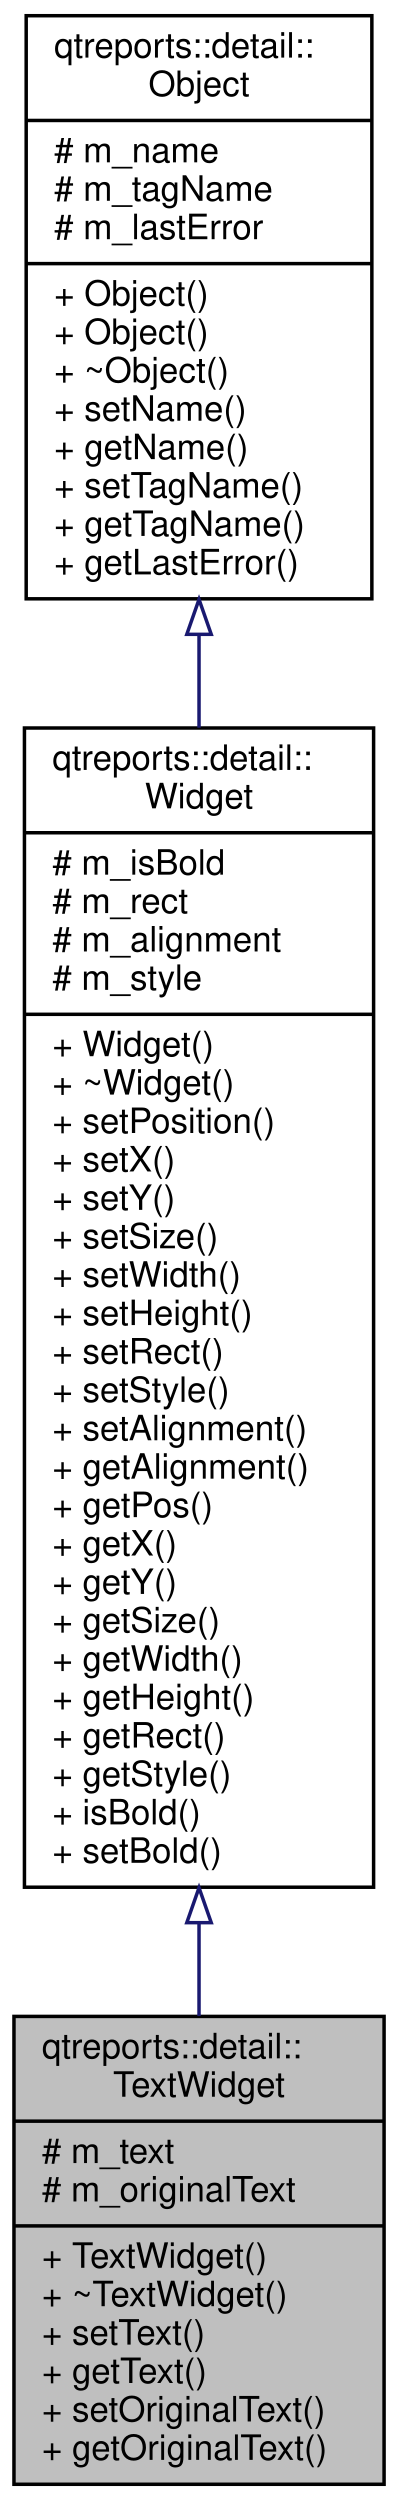
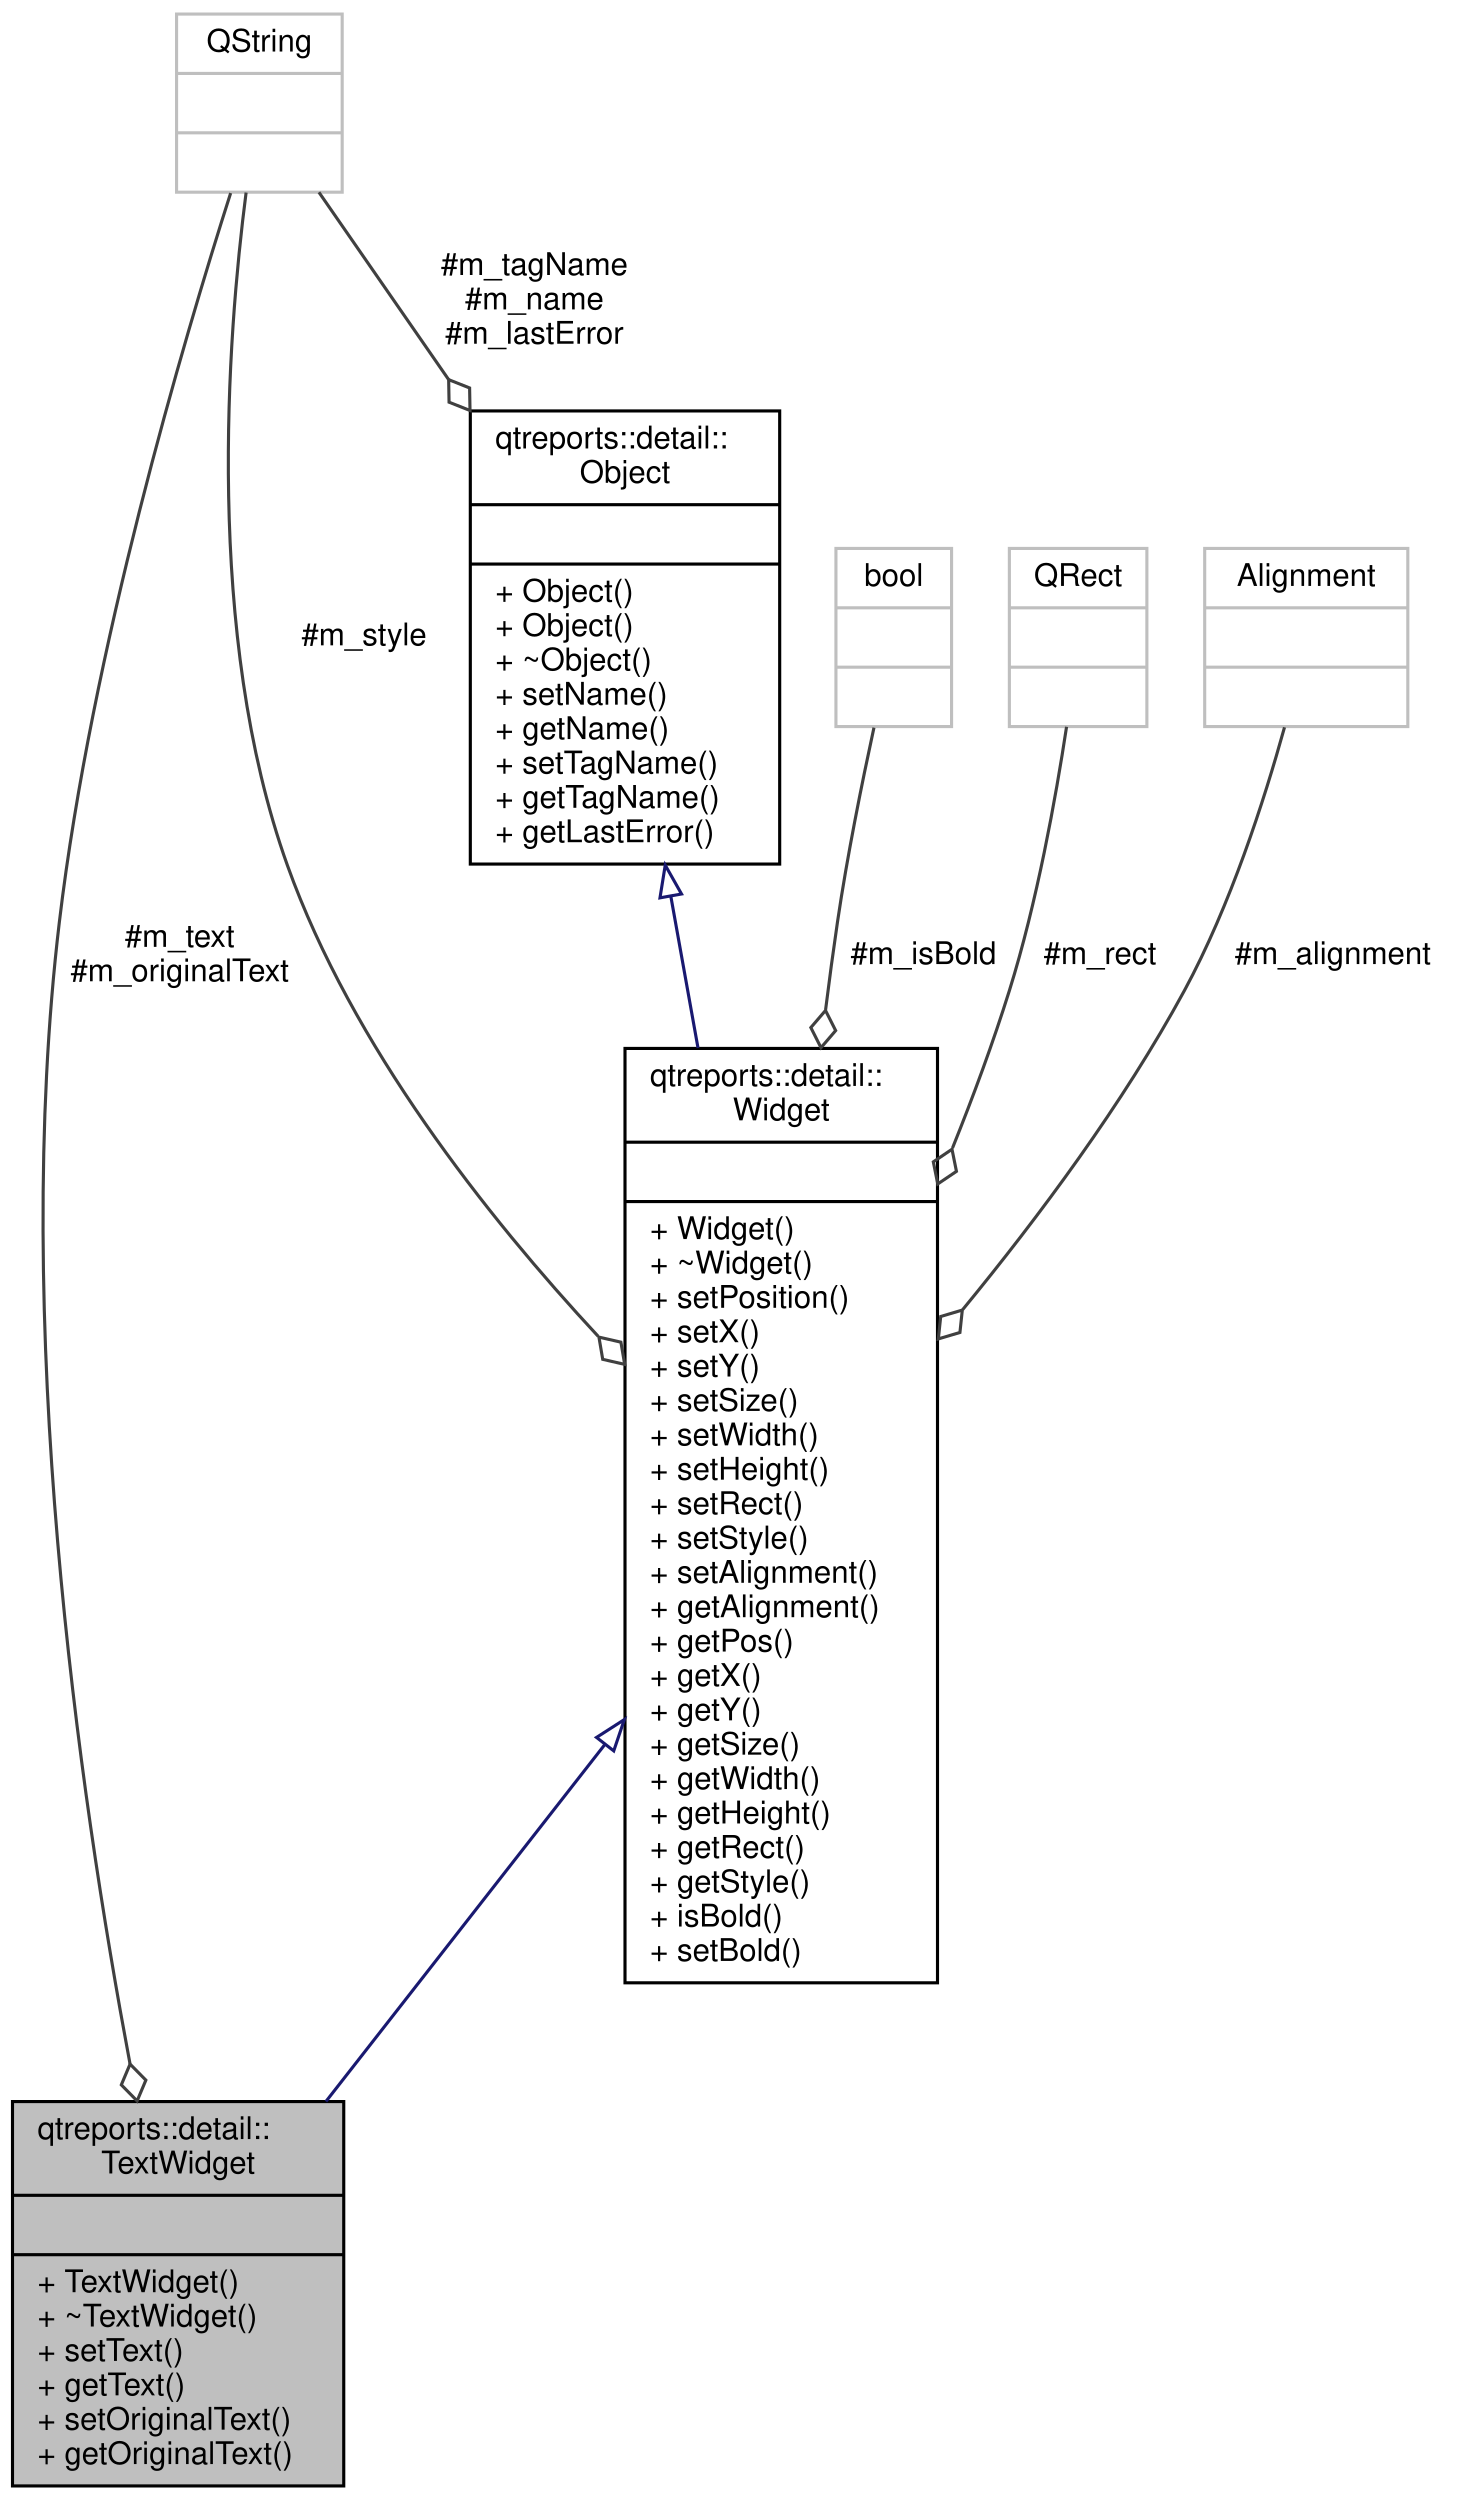
- <svg xmlns="http://www.w3.org/2000/svg" xmlns:xlink="http://www.w3.org/1999/xlink" width="114pt" height="716pt" viewBox="0.00 0.00 114.00 716.00">
-   <g id="graph0" class="graph" transform="scale(1 1) rotate(0) translate(4 712)">
+ <svg xmlns="http://www.w3.org/2000/svg" xmlns:xlink="http://www.w3.org/1999/xlink" width="468pt" height="800pt" viewBox="0.00 0.00 468.00 800.00">
+   <g id="graph0" class="graph" transform="scale(1 1) rotate(0) translate(4 796)">
    <g id="node1" class="node">
-       <polygon fill="#bfbfbf" stroke="black" points="-7.10543e-15,-0.5 -7.10543e-15,-134.5 106,-134.5 106,-0.5 -7.10543e-15,-0.5" />
-       <text text-anchor="start" x="8" y="-122.5" font-family="Helvetica,sans-Serif" font-size="10.00">qtreports::detail::</text>
-       <text text-anchor="middle" x="53" y="-111.5" font-family="Helvetica,sans-Serif" font-size="10.00">TextWidget</text>
-       <polyline fill="none" stroke="black" points="-7.10543e-15,-104.5 106,-104.5 " />
-       <text text-anchor="start" x="8" y="-92.5" font-family="Helvetica,sans-Serif" font-size="10.00"># m_text</text>
-       <text text-anchor="start" x="8" y="-81.5" font-family="Helvetica,sans-Serif" font-size="10.00"># m_originalText</text>
-       <polyline fill="none" stroke="black" points="-7.10543e-15,-74.5 106,-74.5 " />
+       <polygon fill="#bfbfbf" stroke="black" points="0,-0.5 0,-123.5 106,-123.5 106,-0.5 0,-0.5" />
+       <text text-anchor="start" x="8" y="-111.5" font-family="Helvetica,sans-Serif" font-size="10.00">qtreports::detail::</text>
+       <text text-anchor="middle" x="53" y="-100.5" font-family="Helvetica,sans-Serif" font-size="10.00">TextWidget</text>
+       <polyline fill="none" stroke="black" points="0,-93.5 106,-93.5 " />
+       <text text-anchor="middle" x="53" y="-81.5" font-family="Helvetica,sans-Serif" font-size="10.00"> </text>
+       <polyline fill="none" stroke="black" points="0,-74.5 106,-74.5 " />
      <text text-anchor="start" x="8" y="-62.5" font-family="Helvetica,sans-Serif" font-size="10.00">+ TextWidget()</text>
      <text text-anchor="start" x="8" y="-51.5" font-family="Helvetica,sans-Serif" font-size="10.00">+ ~TextWidget()</text>
      <text text-anchor="start" x="8" y="-40.5" font-family="Helvetica,sans-Serif" font-size="10.00">+ setText()</text>
      <text text-anchor="start" x="8" y="-29.5" font-family="Helvetica,sans-Serif" font-size="10.00">+ getText()</text>
      <text text-anchor="start" x="8" y="-18.5" font-family="Helvetica,sans-Serif" font-size="10.00">+ setOriginalText()</text>
      <text text-anchor="start" x="8" y="-7.5" font-family="Helvetica,sans-Serif" font-size="10.00">+ getOriginalText()</text>
    </g>
    <g id="node2" class="node">
      <g id="a_node2">
        <a xlink:href="classqtreports_1_1detail_1_1_widget.html" target="_top" xlink:title="Базовый класс для тэгов, которые подлежат отображению ">
-           <polygon fill="none" stroke="black" points="3,-171.5 3,-503.5 103,-503.5 103,-171.5 3,-171.5" />
-           <text text-anchor="start" x="11" y="-491.5" font-family="Helvetica,sans-Serif" font-size="10.00">qtreports::detail::</text>
-           <text text-anchor="middle" x="53" y="-480.5" font-family="Helvetica,sans-Serif" font-size="10.00">Widget</text>
-           <polyline fill="none" stroke="black" points="3,-473.5 103,-473.5 " />
-           <text text-anchor="start" x="11" y="-461.5" font-family="Helvetica,sans-Serif" font-size="10.00"># m_isBold</text>
-           <text text-anchor="start" x="11" y="-450.5" font-family="Helvetica,sans-Serif" font-size="10.00"># m_rect</text>
-           <text text-anchor="start" x="11" y="-439.5" font-family="Helvetica,sans-Serif" font-size="10.00"># m_alignment</text>
-           <text text-anchor="start" x="11" y="-428.5" font-family="Helvetica,sans-Serif" font-size="10.00"># m_style</text>
-           <polyline fill="none" stroke="black" points="3,-421.5 103,-421.5 " />
-           <text text-anchor="start" x="11" y="-409.5" font-family="Helvetica,sans-Serif" font-size="10.00">+ Widget()</text>
-           <text text-anchor="start" x="11" y="-398.5" font-family="Helvetica,sans-Serif" font-size="10.00">+ ~Widget()</text>
-           <text text-anchor="start" x="11" y="-387.5" font-family="Helvetica,sans-Serif" font-size="10.00">+ setPosition()</text>
-           <text text-anchor="start" x="11" y="-376.5" font-family="Helvetica,sans-Serif" font-size="10.00">+ setX()</text>
-           <text text-anchor="start" x="11" y="-365.5" font-family="Helvetica,sans-Serif" font-size="10.00">+ setY()</text>
-           <text text-anchor="start" x="11" y="-354.5" font-family="Helvetica,sans-Serif" font-size="10.00">+ setSize()</text>
-           <text text-anchor="start" x="11" y="-343.5" font-family="Helvetica,sans-Serif" font-size="10.00">+ setWidth()</text>
-           <text text-anchor="start" x="11" y="-332.5" font-family="Helvetica,sans-Serif" font-size="10.00">+ setHeight()</text>
-           <text text-anchor="start" x="11" y="-321.5" font-family="Helvetica,sans-Serif" font-size="10.00">+ setRect()</text>
-           <text text-anchor="start" x="11" y="-310.5" font-family="Helvetica,sans-Serif" font-size="10.00">+ setStyle()</text>
-           <text text-anchor="start" x="11" y="-299.5" font-family="Helvetica,sans-Serif" font-size="10.00">+ setAlignment()</text>
-           <text text-anchor="start" x="11" y="-288.5" font-family="Helvetica,sans-Serif" font-size="10.00">+ getAlignment()</text>
-           <text text-anchor="start" x="11" y="-277.5" font-family="Helvetica,sans-Serif" font-size="10.00">+ getPos()</text>
-           <text text-anchor="start" x="11" y="-266.5" font-family="Helvetica,sans-Serif" font-size="10.00">+ getX()</text>
-           <text text-anchor="start" x="11" y="-255.5" font-family="Helvetica,sans-Serif" font-size="10.00">+ getY()</text>
-           <text text-anchor="start" x="11" y="-244.5" font-family="Helvetica,sans-Serif" font-size="10.00">+ getSize()</text>
-           <text text-anchor="start" x="11" y="-233.5" font-family="Helvetica,sans-Serif" font-size="10.00">+ getWidth()</text>
-           <text text-anchor="start" x="11" y="-222.5" font-family="Helvetica,sans-Serif" font-size="10.00">+ getHeight()</text>
-           <text text-anchor="start" x="11" y="-211.5" font-family="Helvetica,sans-Serif" font-size="10.00">+ getRect()</text>
-           <text text-anchor="start" x="11" y="-200.5" font-family="Helvetica,sans-Serif" font-size="10.00">+ getStyle()</text>
-           <text text-anchor="start" x="11" y="-189.5" font-family="Helvetica,sans-Serif" font-size="10.00">+ isBold()</text>
-           <text text-anchor="start" x="11" y="-178.5" font-family="Helvetica,sans-Serif" font-size="10.00">+ setBold()</text>
+           <polygon fill="none" stroke="black" points="196,-161.5 196,-460.5 296,-460.5 296,-161.5 196,-161.5" />
+           <text text-anchor="start" x="204" y="-448.5" font-family="Helvetica,sans-Serif" font-size="10.00">qtreports::detail::</text>
+           <text text-anchor="middle" x="246" y="-437.5" font-family="Helvetica,sans-Serif" font-size="10.00">Widget</text>
+           <polyline fill="none" stroke="black" points="196,-430.5 296,-430.5 " />
+           <text text-anchor="middle" x="246" y="-418.5" font-family="Helvetica,sans-Serif" font-size="10.00"> </text>
+           <polyline fill="none" stroke="black" points="196,-411.5 296,-411.5 " />
+           <text text-anchor="start" x="204" y="-399.5" font-family="Helvetica,sans-Serif" font-size="10.00">+ Widget()</text>
+           <text text-anchor="start" x="204" y="-388.5" font-family="Helvetica,sans-Serif" font-size="10.00">+ ~Widget()</text>
+           <text text-anchor="start" x="204" y="-377.5" font-family="Helvetica,sans-Serif" font-size="10.00">+ setPosition()</text>
+           <text text-anchor="start" x="204" y="-366.5" font-family="Helvetica,sans-Serif" font-size="10.00">+ setX()</text>
+           <text text-anchor="start" x="204" y="-355.5" font-family="Helvetica,sans-Serif" font-size="10.00">+ setY()</text>
+           <text text-anchor="start" x="204" y="-344.5" font-family="Helvetica,sans-Serif" font-size="10.00">+ setSize()</text>
+           <text text-anchor="start" x="204" y="-333.5" font-family="Helvetica,sans-Serif" font-size="10.00">+ setWidth()</text>
+           <text text-anchor="start" x="204" y="-322.5" font-family="Helvetica,sans-Serif" font-size="10.00">+ setHeight()</text>
+           <text text-anchor="start" x="204" y="-311.5" font-family="Helvetica,sans-Serif" font-size="10.00">+ setRect()</text>
+           <text text-anchor="start" x="204" y="-300.5" font-family="Helvetica,sans-Serif" font-size="10.00">+ setStyle()</text>
+           <text text-anchor="start" x="204" y="-289.5" font-family="Helvetica,sans-Serif" font-size="10.00">+ setAlignment()</text>
+           <text text-anchor="start" x="204" y="-278.5" font-family="Helvetica,sans-Serif" font-size="10.00">+ getAlignment()</text>
+           <text text-anchor="start" x="204" y="-267.5" font-family="Helvetica,sans-Serif" font-size="10.00">+ getPos()</text>
+           <text text-anchor="start" x="204" y="-256.5" font-family="Helvetica,sans-Serif" font-size="10.00">+ getX()</text>
+           <text text-anchor="start" x="204" y="-245.5" font-family="Helvetica,sans-Serif" font-size="10.00">+ getY()</text>
+           <text text-anchor="start" x="204" y="-234.5" font-family="Helvetica,sans-Serif" font-size="10.00">+ getSize()</text>
+           <text text-anchor="start" x="204" y="-223.5" font-family="Helvetica,sans-Serif" font-size="10.00">+ getWidth()</text>
+           <text text-anchor="start" x="204" y="-212.5" font-family="Helvetica,sans-Serif" font-size="10.00">+ getHeight()</text>
+           <text text-anchor="start" x="204" y="-201.5" font-family="Helvetica,sans-Serif" font-size="10.00">+ getRect()</text>
+           <text text-anchor="start" x="204" y="-190.5" font-family="Helvetica,sans-Serif" font-size="10.00">+ getStyle()</text>
+           <text text-anchor="start" x="204" y="-179.5" font-family="Helvetica,sans-Serif" font-size="10.00">+ isBold()</text>
+           <text text-anchor="start" x="204" y="-168.5" font-family="Helvetica,sans-Serif" font-size="10.00">+ setBold()</text>
        </a>
      </g>
    </g>
    <g id="edge1" class="edge">
-       <path fill="none" stroke="midnightblue" d="M53,-161.229C53,-151.999 53,-143.059 53,-134.607" />
-       <polygon fill="none" stroke="midnightblue" points="49.5,-161.349 53,-171.349 56.5,-161.349 49.5,-161.349" />
+       <path fill="none" stroke="midnightblue" d="M189.469,-237.652C161.14,-201.397 127.229,-157.998 100.298,-123.532" />
+       <polygon fill="none" stroke="midnightblue" points="186.88,-240.024 195.795,-245.748 192.396,-235.714 186.88,-240.024" />
    </g>
    <g id="node3" class="node">
      <g id="a_node3">
        <a xlink:href="classqtreports_1_1detail_1_1_object.html" target="_top" xlink:title="Базовый класс для любого тэга ">
-           <polygon fill="none" stroke="black" points="3.5,-540.5 3.5,-707.5 102.5,-707.5 102.5,-540.5 3.5,-540.5" />
-           <text text-anchor="start" x="11.5" y="-695.5" font-family="Helvetica,sans-Serif" font-size="10.00">qtreports::detail::</text>
-           <text text-anchor="middle" x="53" y="-684.5" font-family="Helvetica,sans-Serif" font-size="10.00">Object</text>
-           <polyline fill="none" stroke="black" points="3.5,-677.5 102.5,-677.5 " />
-           <text text-anchor="start" x="11.5" y="-665.5" font-family="Helvetica,sans-Serif" font-size="10.00"># m_name</text>
-           <text text-anchor="start" x="11.5" y="-654.5" font-family="Helvetica,sans-Serif" font-size="10.00"># m_tagName</text>
-           <text text-anchor="start" x="11.5" y="-643.5" font-family="Helvetica,sans-Serif" font-size="10.00"># m_lastError</text>
-           <polyline fill="none" stroke="black" points="3.5,-636.5 102.5,-636.5 " />
-           <text text-anchor="start" x="11.5" y="-624.5" font-family="Helvetica,sans-Serif" font-size="10.00">+ Object()</text>
-           <text text-anchor="start" x="11.5" y="-613.5" font-family="Helvetica,sans-Serif" font-size="10.00">+ Object()</text>
-           <text text-anchor="start" x="11.5" y="-602.5" font-family="Helvetica,sans-Serif" font-size="10.00">+ ~Object()</text>
-           <text text-anchor="start" x="11.5" y="-591.5" font-family="Helvetica,sans-Serif" font-size="10.00">+ setName()</text>
-           <text text-anchor="start" x="11.5" y="-580.5" font-family="Helvetica,sans-Serif" font-size="10.00">+ getName()</text>
-           <text text-anchor="start" x="11.5" y="-569.5" font-family="Helvetica,sans-Serif" font-size="10.00">+ setTagName()</text>
-           <text text-anchor="start" x="11.5" y="-558.5" font-family="Helvetica,sans-Serif" font-size="10.00">+ getTagName()</text>
-           <text text-anchor="start" x="11.5" y="-547.5" font-family="Helvetica,sans-Serif" font-size="10.00">+ getLastError()</text>
+           <polygon fill="none" stroke="black" points="146.5,-519.5 146.5,-664.5 245.5,-664.5 245.5,-519.5 146.5,-519.5" />
+           <text text-anchor="start" x="154.5" y="-652.5" font-family="Helvetica,sans-Serif" font-size="10.00">qtreports::detail::</text>
+           <text text-anchor="middle" x="196" y="-641.5" font-family="Helvetica,sans-Serif" font-size="10.00">Object</text>
+           <polyline fill="none" stroke="black" points="146.5,-634.5 245.5,-634.5 " />
+           <text text-anchor="middle" x="196" y="-622.5" font-family="Helvetica,sans-Serif" font-size="10.00"> </text>
+           <polyline fill="none" stroke="black" points="146.5,-615.5 245.5,-615.5 " />
+           <text text-anchor="start" x="154.5" y="-603.5" font-family="Helvetica,sans-Serif" font-size="10.00">+ Object()</text>
+           <text text-anchor="start" x="154.5" y="-592.5" font-family="Helvetica,sans-Serif" font-size="10.00">+ Object()</text>
+           <text text-anchor="start" x="154.5" y="-581.5" font-family="Helvetica,sans-Serif" font-size="10.00">+ ~Object()</text>
+           <text text-anchor="start" x="154.5" y="-570.5" font-family="Helvetica,sans-Serif" font-size="10.00">+ setName()</text>
+           <text text-anchor="start" x="154.5" y="-559.5" font-family="Helvetica,sans-Serif" font-size="10.00">+ getName()</text>
+           <text text-anchor="start" x="154.5" y="-548.5" font-family="Helvetica,sans-Serif" font-size="10.00">+ setTagName()</text>
+           <text text-anchor="start" x="154.5" y="-537.5" font-family="Helvetica,sans-Serif" font-size="10.00">+ getTagName()</text>
+           <text text-anchor="start" x="154.5" y="-526.5" font-family="Helvetica,sans-Serif" font-size="10.00">+ getLastError()</text>
        </a>
      </g>
    </g>
    <g id="edge2" class="edge">
-       <path fill="none" stroke="midnightblue" d="M53,-530.284C53,-521.609 53,-512.654 53,-503.571" />
-       <polygon fill="none" stroke="midnightblue" points="49.5,-530.329 53,-540.329 56.5,-530.329 49.5,-530.329" />
+       <path fill="none" stroke="midnightblue" d="M210.656,-509.219C213.412,-493.841 216.371,-477.328 219.362,-460.639" />
+       <polygon fill="none" stroke="midnightblue" points="207.195,-508.69 208.876,-519.151 214.085,-509.925 207.195,-508.69" />
+     </g>
+     <g id="node4" class="node">
+       <polygon fill="none" stroke="#bfbfbf" points="52.5,-734.5 52.5,-791.5 105.5,-791.5 105.5,-734.5 52.5,-734.5" />
+       <text text-anchor="middle" x="79" y="-779.5" font-family="Helvetica,sans-Serif" font-size="10.00">QString</text>
+       <polyline fill="none" stroke="#bfbfbf" points="52.5,-772.5 105.5,-772.5 " />
+       <text text-anchor="middle" x="79" y="-760.5" font-family="Helvetica,sans-Serif" font-size="10.00"> </text>
+       <polyline fill="none" stroke="#bfbfbf" points="52.5,-753.5 105.5,-753.5 " />
+       <text text-anchor="middle" x="79" y="-741.5" font-family="Helvetica,sans-Serif" font-size="10.00"> </text>
+     </g>
+     <g id="edge8" class="edge">
+       <path fill="none" stroke="#404040" d="M69.809,-734.219C54.717,-686.965 25.328,-587.631 15,-501 -0.295,-372.696 21.255,-222.548 37.609,-135.553" />
+       <polygon fill="none" stroke="#404040" points="37.621,-135.491 34.821,-128.846 39.878,-123.705 42.678,-130.35 37.621,-135.491" />
+       <text text-anchor="middle" x="53.5" y="-493" font-family="Helvetica,sans-Serif" font-size="10.00"> #m_text</text>
+       <text text-anchor="middle" x="53.5" y="-482" font-family="Helvetica,sans-Serif" font-size="10.00">#m_originalText</text>
+     </g>
+     <g id="edge4" class="edge">
+       <path fill="none" stroke="#404040" d="M74.751,-734.381C68.786,-688.207 61.411,-593.108 88,-519 108.637,-461.482 151.527,-406.997 187.419,-368.375" />
+       <polygon fill="none" stroke="#404040" points="187.659,-368.121 188.873,-361.013 195.901,-359.399 194.688,-366.507 187.659,-368.121" />
+       <text text-anchor="middle" x="112.5" y="-589.5" font-family="Helvetica,sans-Serif" font-size="10.00"> #m_style</text>
+     </g>
+     <g id="edge3" class="edge">
+       <path fill="none" stroke="#404040" d="M98.058,-734.471C109.457,-718.006 124.596,-696.139 139.556,-674.531" />
+       <polygon fill="none" stroke="#404040" points="139.571,-674.508 139.698,-667.298 146.402,-664.642 146.275,-671.852 139.571,-674.508" />
+       <text text-anchor="middle" x="167" y="-708" font-family="Helvetica,sans-Serif" font-size="10.00"> #m_tagName</text>
+       <text text-anchor="middle" x="167" y="-697" font-family="Helvetica,sans-Serif" font-size="10.00">#m_name</text>
+       <text text-anchor="middle" x="167" y="-686" font-family="Helvetica,sans-Serif" font-size="10.00">#m_lastError</text>
+     </g>
+     <g id="node5" class="node">
+       <polygon fill="none" stroke="#bfbfbf" points="263.5,-563.5 263.5,-620.5 300.5,-620.5 300.5,-563.5 263.5,-563.5" />
+       <text text-anchor="middle" x="282" y="-608.5" font-family="Helvetica,sans-Serif" font-size="10.00">bool</text>
+       <polyline fill="none" stroke="#bfbfbf" points="263.5,-601.5 300.5,-601.5 " />
+       <text text-anchor="middle" x="282" y="-589.5" font-family="Helvetica,sans-Serif" font-size="10.00"> </text>
+       <polyline fill="none" stroke="#bfbfbf" points="263.5,-582.5 300.5,-582.5 " />
+       <text text-anchor="middle" x="282" y="-570.5" font-family="Helvetica,sans-Serif" font-size="10.00"> </text>
+     </g>
+     <g id="edge5" class="edge">
+       <path fill="none" stroke="#404040" d="M275.665,-563.156C271.825,-545.44 267.087,-521.967 264,-501 262.65,-491.829 261.379,-482.391 260.186,-472.857" />
+       <polygon fill="none" stroke="#404040" points="260.162,-472.654 255.469,-467.179 258.718,-460.741 263.411,-466.216 260.162,-472.654" />
+       <text text-anchor="middle" x="291.5" y="-487.5" font-family="Helvetica,sans-Serif" font-size="10.00"> #m_isBold</text>
+     </g>
+     <g id="node6" class="node">
+       <polygon fill="none" stroke="#bfbfbf" points="319,-563.5 319,-620.5 363,-620.5 363,-563.5 319,-563.5" />
+       <text text-anchor="middle" x="341" y="-608.5" font-family="Helvetica,sans-Serif" font-size="10.00">QRect</text>
+       <polyline fill="none" stroke="#bfbfbf" points="319,-601.5 363,-601.5 " />
+       <text text-anchor="middle" x="341" y="-589.5" font-family="Helvetica,sans-Serif" font-size="10.00"> </text>
+       <polyline fill="none" stroke="#bfbfbf" points="319,-582.5 363,-582.5 " />
+       <text text-anchor="middle" x="341" y="-570.5" font-family="Helvetica,sans-Serif" font-size="10.00"> </text>
+     </g>
+     <g id="edge6" class="edge">
+       <path fill="none" stroke="#404040" d="M337.3,-563.427C333.818,-540.498 327.811,-507.181 319,-479 313.821,-462.437 307.511,-445.306 300.792,-428.611" />
+       <polygon fill="none" stroke="#404040" points="300.639,-428.236 294.661,-424.204 296.084,-417.134 302.062,-421.167 300.639,-428.236" />
+       <text text-anchor="middle" x="348" y="-487.5" font-family="Helvetica,sans-Serif" font-size="10.00"> #m_rect</text>
+     </g>
+     <g id="node7" class="node">
+       <polygon fill="none" stroke="#bfbfbf" points="381.5,-563.5 381.5,-620.5 446.5,-620.5 446.5,-563.5 381.5,-563.5" />
+       <text text-anchor="middle" x="414" y="-608.5" font-family="Helvetica,sans-Serif" font-size="10.00">Alignment</text>
+       <polyline fill="none" stroke="#bfbfbf" points="381.5,-601.5 446.5,-601.5 " />
+       <text text-anchor="middle" x="414" y="-589.5" font-family="Helvetica,sans-Serif" font-size="10.00"> </text>
+       <polyline fill="none" stroke="#bfbfbf" points="381.5,-582.5 446.5,-582.5 " />
+       <text text-anchor="middle" x="414" y="-570.5" font-family="Helvetica,sans-Serif" font-size="10.00"> </text>
+     </g>
+     <g id="edge7" class="edge">
+       <path fill="none" stroke="#404040" d="M407.043,-563.263C400.571,-539.941 389.709,-506.157 375,-479 355.477,-442.956 328.377,-406.517 304.052,-376.914" />
+       <polygon fill="none" stroke="#404040" points="303.939,-376.778 297.027,-374.723 296.266,-367.552 303.178,-369.607 303.939,-376.778" />
+       <text text-anchor="middle" x="422.5" y="-487.5" font-family="Helvetica,sans-Serif" font-size="10.00"> #m_alignment</text>
    </g>
  </g>
</svg>
